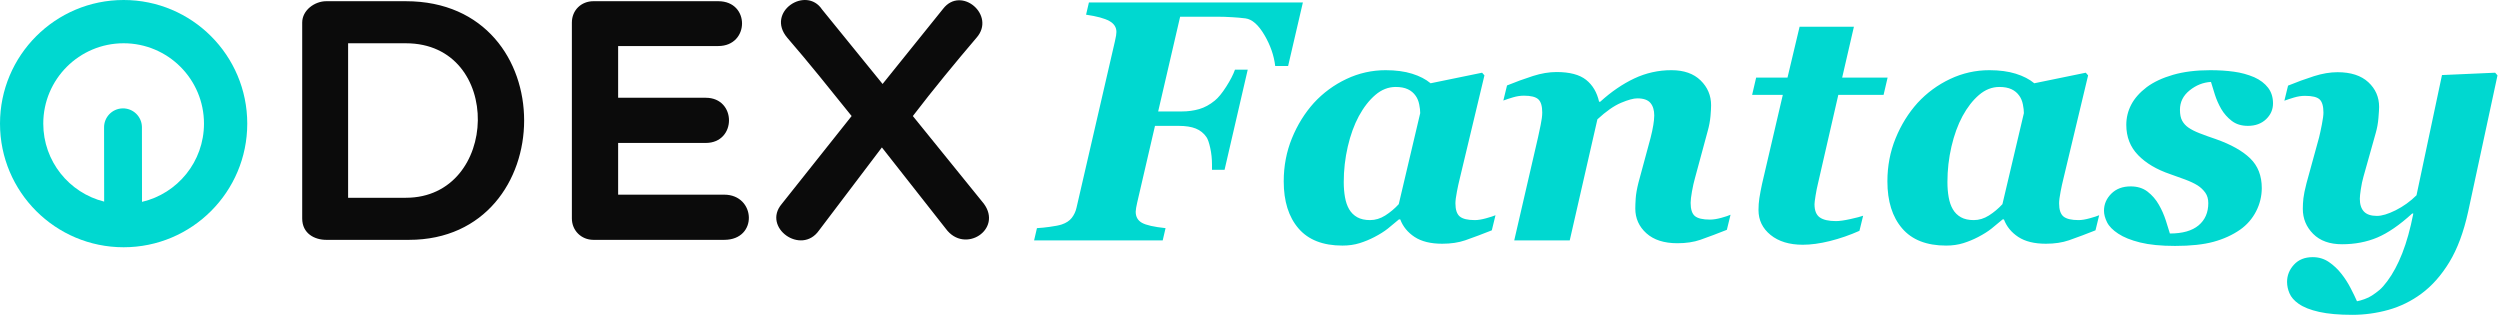
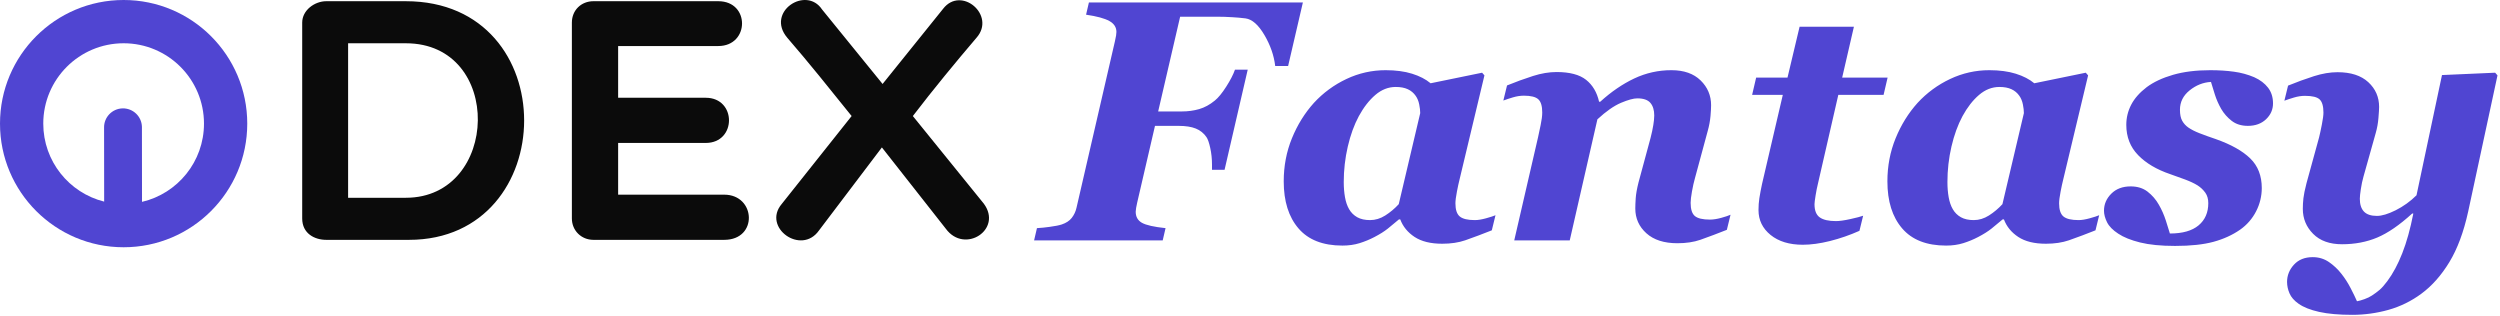
<svg xmlns="http://www.w3.org/2000/svg" width="364" height="46" viewBox="0 0 364 46">
  <g fill="none" fill-rule="evenodd">
-     <path fill="#00D8D0" d="M15.166 29.354l-.013-10.75a2.756 2.756 0 0 1 5.512-.134l.012 10.922C25.85 28.182 29.7 23.541 29.7 18c0-6.462-5.238-11.7-11.7-11.7-6.462 0-11.7 5.238-11.7 11.7 0 5.484 3.774 10.088 8.866 11.354zM18 36C8.059 36 0 27.941 0 18S8.059 0 18 0s18 8.059 18 18-8.059 18-18 18z" />
+     <path fill="#5045D2" d="M15.166 29.354l-.013-10.75a2.756 2.756 0 0 1 5.512-.134l.012 10.922C25.85 28.182 29.7 23.541 29.7 18c0-6.462-5.238-11.7-11.7-11.7-6.462 0-11.7 5.238-11.7 11.7 0 5.484 3.774 10.088 8.866 11.354zM18 36C8.059 36 0 27.941 0 18S8.059 0 18 0s18 8.059 18 18-8.059 18-18 18z" />
    <path fill="#0B0B0B" d="M59.09 6.301h-8.406v22.494h8.407c13.672 0 14.28-22.494 0-22.494zm.456 28.62H47.494c-1.671 0-3.494-.904-3.494-3.113V3.288C44 1.482 45.823.177 47.494.177h11.597c23.142 0 22.636 34.745.455 34.745zm45.899 0h-19.04c-1.773 0-3.14-1.356-3.14-3.113V3.288c0-1.807 1.367-3.112 3.14-3.112h18.179c4.659 0 4.557 6.527 0 6.527H90v7.531h12.76c4.508 0 4.508 6.578 0 6.578H90v7.531h15.445c4.608 0 4.962 6.578 0 6.578zm14.248-33.54l8.811 10.845 8.812-10.946c2.633-3.414 7.748.954 4.861 4.218-3.038 3.565-6.229 7.431-9.267 11.398l10.33 12.753c2.786 3.766-2.785 7.38-5.52 3.665l-9.317-11.85-9.166 12.101c-2.582 3.666-8.305-.452-5.418-3.866l10.178-12.803c-3.19-3.967-6.279-7.833-9.368-11.398-3.19-3.766 2.735-7.632 5.064-4.117z" />
-     <path fill="#00D8D0" d="M189.7.356L187.55 9.61h-1.88c-.179-1.53-.703-3.035-1.574-4.516-.871-1.481-1.787-2.287-2.747-2.417a28.348 28.348 0 0 0-1.916-.171 35.925 35.925 0 0 0-2.21-.073h-5.395l-3.199 13.794h3.443c.895 0 1.737-.114 2.527-.342.79-.228 1.55-.643 2.282-1.245.505-.407 1.058-1.083 1.66-2.027.603-.944 1.026-1.766 1.27-2.466h1.856l-3.37 14.576h-1.83v-.757c0-.847-.086-1.656-.257-2.43-.17-.772-.354-1.297-.55-1.574a3.377 3.377 0 0 0-1.55-1.245c-.643-.26-1.477-.39-2.502-.39h-3.442l-2.588 11.156c-.065.277-.118.538-.159.782-.04.244-.061.431-.061.561 0 .733.301 1.27.903 1.612.602.341 1.75.602 3.443.78L169.29 35h-18.726l.415-1.782a22.056 22.056 0 0 0 1.819-.183c.806-.106 1.404-.224 1.794-.354.635-.212 1.12-.53 1.453-.952a3.7 3.7 0 0 0 .696-1.49l5.59-24.218a9.81 9.81 0 0 0 .172-.855c.032-.228.048-.399.048-.513 0-.683-.346-1.216-1.037-1.599-.692-.382-1.82-.687-3.382-.915l.415-1.783H189.7zm14.178 31.592h-.196c-.57.489-1.11.936-1.623 1.343-.513.407-1.16.814-1.941 1.22a12.96 12.96 0 0 1-2.16.892c-.757.236-1.592.354-2.503.354-2.832 0-4.964-.834-6.397-2.503-1.432-1.668-2.148-3.95-2.148-6.848 0-2.23.399-4.321 1.196-6.274.798-1.953 1.864-3.67 3.199-5.152a15.256 15.256 0 0 1 4.736-3.479 13.2 13.2 0 0 1 5.713-1.281c1.465 0 2.746.17 3.845.512 1.099.342 1.998.806 2.698 1.392l7.495-1.538.342.39-3.59 15.015a32.48 32.48 0 0 0-.414 1.892c-.147.757-.22 1.33-.22 1.721 0 .928.212 1.567.635 1.917.423.35 1.155.525 2.197.525.456 0 1.005-.09 1.648-.269.643-.179 1.095-.325 1.355-.44l-.537 2.198a100.11 100.11 0 0 1-3.87 1.453c-.968.333-2.087.5-3.357.5-1.676 0-3.015-.33-4.016-.988-1-.66-1.697-1.51-2.087-2.552zm2.905-15.478c0-.358-.049-.782-.146-1.27-.098-.488-.269-.903-.513-1.245a2.815 2.815 0 0 0-1.148-.964c-.472-.22-1.058-.33-1.757-.33-1.075 0-2.063.387-2.967 1.16-.903.773-1.705 1.802-2.405 3.088-.683 1.27-1.22 2.747-1.61 4.431a22.783 22.783 0 0 0-.587 5.164c0 .797.061 1.538.183 2.222.122.683.322 1.261.598 1.733a3.09 3.09 0 0 0 1.185 1.172c.496.277 1.119.415 1.867.415.765 0 1.502-.224 2.21-.671a9.835 9.835 0 0 0 1.965-1.648l3.125-13.257zm45.184 14.795l-.537 2.197a106.363 106.363 0 0 1-3.858 1.453c-.96.333-2.075.5-3.344.5-1.937 0-3.443-.484-4.517-1.453-1.074-.968-1.611-2.168-1.611-3.6 0-.391.02-.892.06-1.502.041-.61.176-1.371.404-2.283l1.757-6.494c.18-.7.314-1.33.403-1.892a9.12 9.12 0 0 0 .134-1.38c0-.78-.187-1.391-.561-1.83-.374-.44-1.01-.66-1.904-.66-.554 0-1.343.216-2.368.647-1.026.432-2.173 1.233-3.443 2.405L228.554 35h-8.081l3.467-15.015.378-1.782c.155-.732.232-1.343.232-1.83 0-.929-.191-1.567-.574-1.917-.382-.35-1.078-.525-2.087-.525-.521 0-1.054.081-1.6.244-.545.163-1.013.317-1.403.464l.537-2.198a50.868 50.868 0 0 1 3.784-1.379c1.205-.382 2.344-.574 3.418-.574 1.92 0 3.357.379 4.31 1.136.951.756 1.582 1.818 1.891 3.186h.171c1.595-1.449 3.243-2.576 4.944-3.382a12.531 12.531 0 0 1 5.432-1.208c1.807 0 3.219.496 4.236 1.489 1.017.993 1.526 2.197 1.526 3.613 0 .375-.029.9-.086 1.575a11.882 11.882 0 0 1-.402 2.16l-1.856 6.861c-.163.57-.31 1.22-.44 1.953-.13.733-.195 1.286-.195 1.66 0 .944.208 1.587.623 1.929.415.342 1.143.513 2.185.513.488 0 1.042-.086 1.66-.257.619-.17 1.066-.321 1.343-.451zm10.516 4.37c-1.953 0-3.516-.476-4.688-1.428-1.172-.953-1.758-2.161-1.758-3.626 0-.602.041-1.172.123-1.709a37.85 37.85 0 0 1 .39-2.075l3.028-12.988h-4.468l.586-2.515h4.565l1.758-7.398h7.91l-1.709 7.398h6.616l-.586 2.515h-6.591l-2.979 12.988c-.114.456-.224 1.009-.33 1.66-.105.651-.158 1.074-.158 1.27 0 .927.256 1.57.769 1.928.513.358 1.298.537 2.356.537.504 0 1.2-.097 2.087-.293.887-.195 1.51-.358 1.868-.488l-.537 2.197a26.272 26.272 0 0 1-4.31 1.49c-1.44.358-2.754.537-3.942.537zm29.29-3.687h-.195c-.57.489-1.111.936-1.624 1.343-.512.407-1.16.814-1.94 1.22a12.96 12.96 0 0 1-2.161.892c-.757.236-1.591.354-2.503.354-2.832 0-4.964-.834-6.396-2.503-1.433-1.668-2.149-3.95-2.149-6.848 0-2.23.4-4.321 1.197-6.274.797-1.953 1.863-3.67 3.198-5.152a15.256 15.256 0 0 1 4.736-3.479 13.2 13.2 0 0 1 5.713-1.281c1.465 0 2.747.17 3.845.512 1.099.342 1.998.806 2.698 1.392l7.495-1.538.342.39-3.589 15.015a32.48 32.48 0 0 0-.415 1.892c-.146.757-.22 1.33-.22 1.721 0 .928.212 1.567.635 1.917.423.35 1.156.525 2.197.525.456 0 1.005-.09 1.648-.269.643-.179 1.095-.325 1.355-.44l-.537 2.198a100.111 100.111 0 0 1-3.87 1.453c-.968.333-2.087.5-3.356.5-1.677 0-3.016-.33-4.017-.988-1-.66-1.696-1.51-2.087-2.552zm2.905-15.478c0-.358-.048-.782-.146-1.27-.098-.488-.269-.903-.513-1.245a2.815 2.815 0 0 0-1.147-.964c-.472-.22-1.058-.33-1.758-.33-1.074 0-2.063.387-2.966 1.16-.904.773-1.705 1.802-2.405 3.088-.684 1.27-1.22 2.747-1.612 4.431a22.783 22.783 0 0 0-.585 5.164c0 .797.06 1.538.183 2.222.122.683.321 1.261.598 1.733a3.09 3.09 0 0 0 1.184 1.172c.496.277 1.119.415 1.868.415.765 0 1.501-.224 2.209-.671a9.835 9.835 0 0 0 1.965-1.648l3.125-13.257zm22.015 19.336c-2.05 0-3.747-.167-5.09-.5-1.343-.334-2.405-.762-3.186-1.283-.798-.52-1.343-1.078-1.636-1.672-.293-.594-.44-1.151-.44-1.672 0-.944.355-1.77 1.063-2.478.708-.708 1.648-1.062 2.82-1.062.976 0 1.794.252 2.453.757a6.343 6.343 0 0 1 1.648 1.904c.407.7.749 1.473 1.025 2.32.277.845.472 1.472.586 1.879 1.84 0 3.231-.395 4.175-1.184.944-.79 1.416-1.868 1.416-3.235 0-.602-.142-1.107-.427-1.514a4.113 4.113 0 0 0-1.135-1.074c-.472-.293-1.074-.578-1.807-.854a70.734 70.734 0 0 0-2.173-.782c-1.97-.667-3.528-1.59-4.675-2.77-1.148-1.18-1.721-2.65-1.721-4.407 0-1.042.24-2.023.72-2.942.48-.92 1.233-1.77 2.258-2.551 1.01-.75 2.287-1.347 3.833-1.795 1.547-.447 3.353-.671 5.42-.671 1.237 0 2.385.073 3.443.22a11.45 11.45 0 0 1 2.954.805c.862.39 1.534.9 2.014 1.526.48.627.72 1.388.72 2.283s-.338 1.664-1.013 2.307c-.676.643-1.559.964-2.649.964-.944 0-1.73-.244-2.356-.732a6.072 6.072 0 0 1-1.526-1.734c-.39-.683-.7-1.387-.928-2.111-.227-.725-.415-1.331-.561-1.82-1.14.066-2.177.477-3.113 1.234-.936.756-1.404 1.696-1.404 2.82 0 .683.11 1.22.33 1.61.22.391.517.717.891.977.423.293.956.566 1.6.818a55.77 55.77 0 0 0 2.404.867c2.213.781 3.882 1.717 5.005 2.808 1.123 1.09 1.684 2.53 1.684 4.32a7.35 7.35 0 0 1-.818 3.37 7.316 7.316 0 0 1-2.331 2.686c-1.123.78-2.417 1.37-3.882 1.77-1.465.398-3.328.598-5.59.598zm34.686-4.712h-.17c-1.84 1.676-3.533 2.84-5.079 3.491-1.546.651-3.255.977-5.127.977-1.807 0-3.21-.505-4.211-1.514-1.001-1.01-1.502-2.222-1.502-3.638 0-.504.029-1.017.086-1.538.057-.52.207-1.253.451-2.197l1.831-6.665c.114-.456.249-1.079.403-1.868.155-.79.232-1.371.232-1.746 0-.927-.183-1.566-.55-1.916-.365-.35-1.077-.525-2.135-.525-.521 0-1.054.081-1.6.244-.545.163-1.013.318-1.403.464l.537-2.197a50.868 50.868 0 0 1 3.784-1.38c1.204-.382 2.344-.573 3.418-.573 1.937 0 3.43.484 4.48 1.452 1.05.969 1.575 2.17 1.575 3.601 0 .293-.033.83-.098 1.612a10.972 10.972 0 0 1-.39 2.173l-1.783 6.347c-.163.57-.293 1.18-.39 1.831-.098.651-.147 1.123-.147 1.416 0 .814.2 1.433.598 1.856.399.423 1.03.635 1.892.635.716 0 1.624-.273 2.722-.818a11.835 11.835 0 0 0 3.04-2.185l3.71-17.505 7.74-.342.342.39-4.273 19.85c-.65 2.961-1.562 5.407-2.734 7.336-1.172 1.928-2.53 3.462-4.077 4.602a14.707 14.707 0 0 1-4.81 2.356 19.49 19.49 0 0 1-5.249.72c-1.937 0-3.544-.143-4.821-.427-1.278-.285-2.275-.68-2.991-1.184-.651-.456-1.095-.965-1.33-1.526a4.235 4.235 0 0 1-.355-1.648c0-.944.334-1.783 1.001-2.515.668-.732 1.579-1.099 2.735-1.099.879 0 1.664.236 2.356.708a8.054 8.054 0 0 1 1.818 1.71c.505.634.957 1.338 1.355 2.111.4.773.704 1.404.916 1.892.293-.049.655-.15 1.086-.305.432-.154.794-.33 1.087-.525a11.19 11.19 0 0 0 1.123-.83c.325-.277.7-.7 1.123-1.27.814-1.09 1.538-2.44 2.173-4.052.635-1.611 1.172-3.54 1.611-5.786z" />
+     <path fill="#5045D2" d="M189.7.356L187.55 9.61h-1.88c-.179-1.53-.703-3.035-1.574-4.516-.871-1.481-1.787-2.287-2.747-2.417a28.348 28.348 0 0 0-1.916-.171 35.925 35.925 0 0 0-2.21-.073h-5.395l-3.199 13.794h3.443c.895 0 1.737-.114 2.527-.342.79-.228 1.55-.643 2.282-1.245.505-.407 1.058-1.083 1.66-2.027.603-.944 1.026-1.766 1.27-2.466h1.856l-3.37 14.576h-1.83v-.757c0-.847-.086-1.656-.257-2.43-.17-.772-.354-1.297-.55-1.574a3.377 3.377 0 0 0-1.55-1.245c-.643-.26-1.477-.39-2.502-.39h-3.442l-2.588 11.156c-.065.277-.118.538-.159.782-.04.244-.061.431-.061.561 0 .733.301 1.27.903 1.612.602.341 1.75.602 3.443.78L169.29 35h-18.726l.415-1.782a22.056 22.056 0 0 0 1.819-.183c.806-.106 1.404-.224 1.794-.354.635-.212 1.12-.53 1.453-.952a3.7 3.7 0 0 0 .696-1.49l5.59-24.218a9.81 9.81 0 0 0 .172-.855c.032-.228.048-.399.048-.513 0-.683-.346-1.216-1.037-1.599-.692-.382-1.82-.687-3.382-.915l.415-1.783H189.7zm14.178 31.592h-.196c-.57.489-1.11.936-1.623 1.343-.513.407-1.16.814-1.941 1.22a12.96 12.96 0 0 1-2.16.892c-.757.236-1.592.354-2.503.354-2.832 0-4.964-.834-6.397-2.503-1.432-1.668-2.148-3.95-2.148-6.848 0-2.23.399-4.321 1.196-6.274.798-1.953 1.864-3.67 3.199-5.152a15.256 15.256 0 0 1 4.736-3.479 13.2 13.2 0 0 1 5.713-1.281c1.465 0 2.746.17 3.845.512 1.099.342 1.998.806 2.698 1.392l7.495-1.538.342.39-3.59 15.015a32.48 32.48 0 0 0-.414 1.892c-.147.757-.22 1.33-.22 1.721 0 .928.212 1.567.635 1.917.423.35 1.155.525 2.197.525.456 0 1.005-.09 1.648-.269.643-.179 1.095-.325 1.355-.44l-.537 2.198a100.11 100.11 0 0 1-3.87 1.453c-.968.333-2.087.5-3.357.5-1.676 0-3.015-.33-4.016-.988-1-.66-1.697-1.51-2.087-2.552zm2.905-15.478c0-.358-.049-.782-.146-1.27-.098-.488-.269-.903-.513-1.245a2.815 2.815 0 0 0-1.148-.964c-.472-.22-1.058-.33-1.757-.33-1.075 0-2.063.387-2.967 1.16-.903.773-1.705 1.802-2.405 3.088-.683 1.27-1.22 2.747-1.61 4.431a22.783 22.783 0 0 0-.587 5.164c0 .797.061 1.538.183 2.222.122.683.322 1.261.598 1.733a3.09 3.09 0 0 0 1.185 1.172c.496.277 1.119.415 1.867.415.765 0 1.502-.224 2.21-.671a9.835 9.835 0 0 0 1.965-1.648l3.125-13.257zm45.184 14.795l-.537 2.197a106.363 106.363 0 0 1-3.858 1.453c-.96.333-2.075.5-3.344.5-1.937 0-3.443-.484-4.517-1.453-1.074-.968-1.611-2.168-1.611-3.6 0-.391.02-.892.06-1.502.041-.61.176-1.371.404-2.283l1.757-6.494c.18-.7.314-1.33.403-1.892a9.12 9.12 0 0 0 .134-1.38c0-.78-.187-1.391-.561-1.83-.374-.44-1.01-.66-1.904-.66-.554 0-1.343.216-2.368.647-1.026.432-2.173 1.233-3.443 2.405L228.554 35h-8.081l3.467-15.015.378-1.782c.155-.732.232-1.343.232-1.83 0-.929-.191-1.567-.574-1.917-.382-.35-1.078-.525-2.087-.525-.521 0-1.054.081-1.6.244-.545.163-1.013.317-1.403.464l.537-2.198a50.868 50.868 0 0 1 3.784-1.379c1.205-.382 2.344-.574 3.418-.574 1.92 0 3.357.379 4.31 1.136.951.756 1.582 1.818 1.891 3.186h.171c1.595-1.449 3.243-2.576 4.944-3.382a12.531 12.531 0 0 1 5.432-1.208c1.807 0 3.219.496 4.236 1.489 1.017.993 1.526 2.197 1.526 3.613 0 .375-.029.9-.086 1.575a11.882 11.882 0 0 1-.402 2.16l-1.856 6.861c-.163.57-.31 1.22-.44 1.953-.13.733-.195 1.286-.195 1.66 0 .944.208 1.587.623 1.929.415.342 1.143.513 2.185.513.488 0 1.042-.086 1.66-.257.619-.17 1.066-.321 1.343-.451zm10.516 4.37c-1.953 0-3.516-.476-4.688-1.428-1.172-.953-1.758-2.161-1.758-3.626 0-.602.041-1.172.123-1.709a37.85 37.85 0 0 1 .39-2.075l3.028-12.988h-4.468l.586-2.515h4.565l1.758-7.398h7.91l-1.709 7.398h6.616l-.586 2.515h-6.591l-2.979 12.988c-.114.456-.224 1.009-.33 1.66-.105.651-.158 1.074-.158 1.27 0 .927.256 1.57.769 1.928.513.358 1.298.537 2.356.537.504 0 1.2-.097 2.087-.293.887-.195 1.51-.358 1.868-.488l-.537 2.197a26.272 26.272 0 0 1-4.31 1.49c-1.44.358-2.754.537-3.942.537zm29.29-3.687h-.195c-.57.489-1.111.936-1.624 1.343-.512.407-1.16.814-1.94 1.22a12.96 12.96 0 0 1-2.161.892c-.757.236-1.591.354-2.503.354-2.832 0-4.964-.834-6.396-2.503-1.433-1.668-2.149-3.95-2.149-6.848 0-2.23.4-4.321 1.197-6.274.797-1.953 1.863-3.67 3.198-5.152a15.256 15.256 0 0 1 4.736-3.479 13.2 13.2 0 0 1 5.713-1.281c1.465 0 2.747.17 3.845.512 1.099.342 1.998.806 2.698 1.392l7.495-1.538.342.39-3.589 15.015a32.48 32.48 0 0 0-.415 1.892c-.146.757-.22 1.33-.22 1.721 0 .928.212 1.567.635 1.917.423.35 1.156.525 2.197.525.456 0 1.005-.09 1.648-.269.643-.179 1.095-.325 1.355-.44l-.537 2.198a100.111 100.111 0 0 1-3.87 1.453c-.968.333-2.087.5-3.356.5-1.677 0-3.016-.33-4.017-.988-1-.66-1.696-1.51-2.087-2.552zm2.905-15.478c0-.358-.048-.782-.146-1.27-.098-.488-.269-.903-.513-1.245a2.815 2.815 0 0 0-1.147-.964c-.472-.22-1.058-.33-1.758-.33-1.074 0-2.063.387-2.966 1.16-.904.773-1.705 1.802-2.405 3.088-.684 1.27-1.22 2.747-1.612 4.431a22.783 22.783 0 0 0-.585 5.164c0 .797.06 1.538.183 2.222.122.683.321 1.261.598 1.733a3.09 3.09 0 0 0 1.184 1.172c.496.277 1.119.415 1.868.415.765 0 1.501-.224 2.209-.671a9.835 9.835 0 0 0 1.965-1.648l3.125-13.257zm22.015 19.336c-2.05 0-3.747-.167-5.09-.5-1.343-.334-2.405-.762-3.186-1.283-.798-.52-1.343-1.078-1.636-1.672-.293-.594-.44-1.151-.44-1.672 0-.944.355-1.77 1.063-2.478.708-.708 1.648-1.062 2.82-1.062.976 0 1.794.252 2.453.757a6.343 6.343 0 0 1 1.648 1.904c.407.7.749 1.473 1.025 2.32.277.845.472 1.472.586 1.879 1.84 0 3.231-.395 4.175-1.184.944-.79 1.416-1.868 1.416-3.235 0-.602-.142-1.107-.427-1.514a4.113 4.113 0 0 0-1.135-1.074c-.472-.293-1.074-.578-1.807-.854a70.734 70.734 0 0 0-2.173-.782c-1.97-.667-3.528-1.59-4.675-2.77-1.148-1.18-1.721-2.65-1.721-4.407 0-1.042.24-2.023.72-2.942.48-.92 1.233-1.77 2.258-2.551 1.01-.75 2.287-1.347 3.833-1.795 1.547-.447 3.353-.671 5.42-.671 1.237 0 2.385.073 3.443.22a11.45 11.45 0 0 1 2.954.805c.862.39 1.534.9 2.014 1.526.48.627.72 1.388.72 2.283s-.338 1.664-1.013 2.307c-.676.643-1.559.964-2.649.964-.944 0-1.73-.244-2.356-.732a6.072 6.072 0 0 1-1.526-1.734c-.39-.683-.7-1.387-.928-2.111-.227-.725-.415-1.331-.561-1.82-1.14.066-2.177.477-3.113 1.234-.936.756-1.404 1.696-1.404 2.82 0 .683.11 1.22.33 1.61.22.391.517.717.891.977.423.293.956.566 1.6.818a55.77 55.77 0 0 0 2.404.867c2.213.781 3.882 1.717 5.005 2.808 1.123 1.09 1.684 2.53 1.684 4.32a7.35 7.35 0 0 1-.818 3.37 7.316 7.316 0 0 1-2.331 2.686c-1.123.78-2.417 1.37-3.882 1.77-1.465.398-3.328.598-5.59.598zm34.686-4.712h-.17c-1.84 1.676-3.533 2.84-5.079 3.491-1.546.651-3.255.977-5.127.977-1.807 0-3.21-.505-4.211-1.514-1.001-1.01-1.502-2.222-1.502-3.638 0-.504.029-1.017.086-1.538.057-.52.207-1.253.451-2.197l1.831-6.665c.114-.456.249-1.079.403-1.868.155-.79.232-1.371.232-1.746 0-.927-.183-1.566-.55-1.916-.365-.35-1.077-.525-2.135-.525-.521 0-1.054.081-1.6.244-.545.163-1.013.318-1.403.464l.537-2.197a50.868 50.868 0 0 1 3.784-1.38c1.204-.382 2.344-.573 3.418-.573 1.937 0 3.43.484 4.48 1.452 1.05.969 1.575 2.17 1.575 3.601 0 .293-.033.83-.098 1.612a10.972 10.972 0 0 1-.39 2.173l-1.783 6.347c-.163.57-.293 1.18-.39 1.831-.098.651-.147 1.123-.147 1.416 0 .814.2 1.433.598 1.856.399.423 1.03.635 1.892.635.716 0 1.624-.273 2.722-.818a11.835 11.835 0 0 0 3.04-2.185l3.71-17.505 7.74-.342.342.39-4.273 19.85c-.65 2.961-1.562 5.407-2.734 7.336-1.172 1.928-2.53 3.462-4.077 4.602a14.707 14.707 0 0 1-4.81 2.356 19.49 19.49 0 0 1-5.249.72c-1.937 0-3.544-.143-4.821-.427-1.278-.285-2.275-.68-2.991-1.184-.651-.456-1.095-.965-1.33-1.526a4.235 4.235 0 0 1-.355-1.648c0-.944.334-1.783 1.001-2.515.668-.732 1.579-1.099 2.735-1.099.879 0 1.664.236 2.356.708a8.054 8.054 0 0 1 1.818 1.71c.505.634.957 1.338 1.355 2.111.4.773.704 1.404.916 1.892.293-.049.655-.15 1.086-.305.432-.154.794-.33 1.087-.525a11.19 11.19 0 0 0 1.123-.83c.325-.277.7-.7 1.123-1.27.814-1.09 1.538-2.44 2.173-4.052.635-1.611 1.172-3.54 1.611-5.786z" />
  </g>
</svg>
